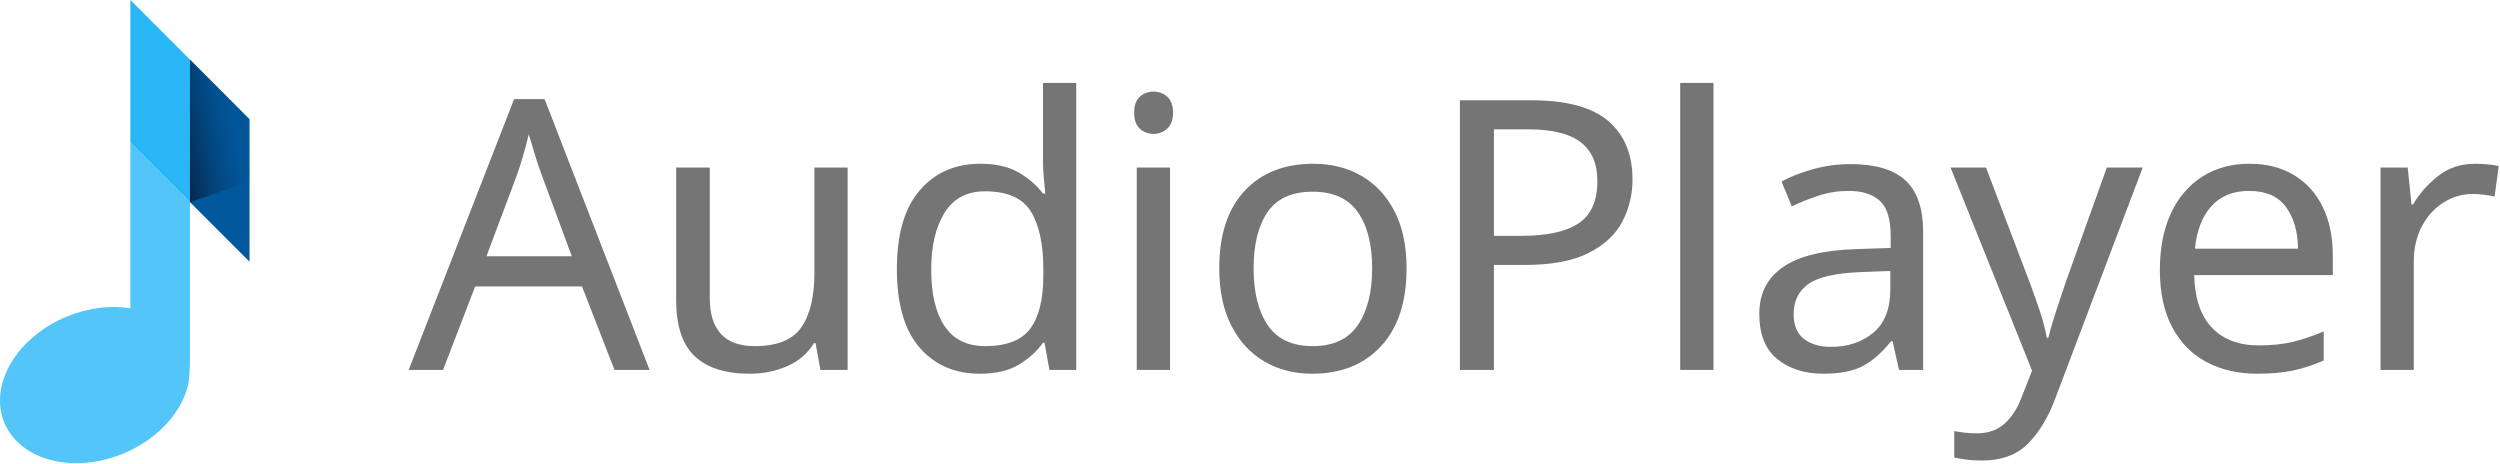
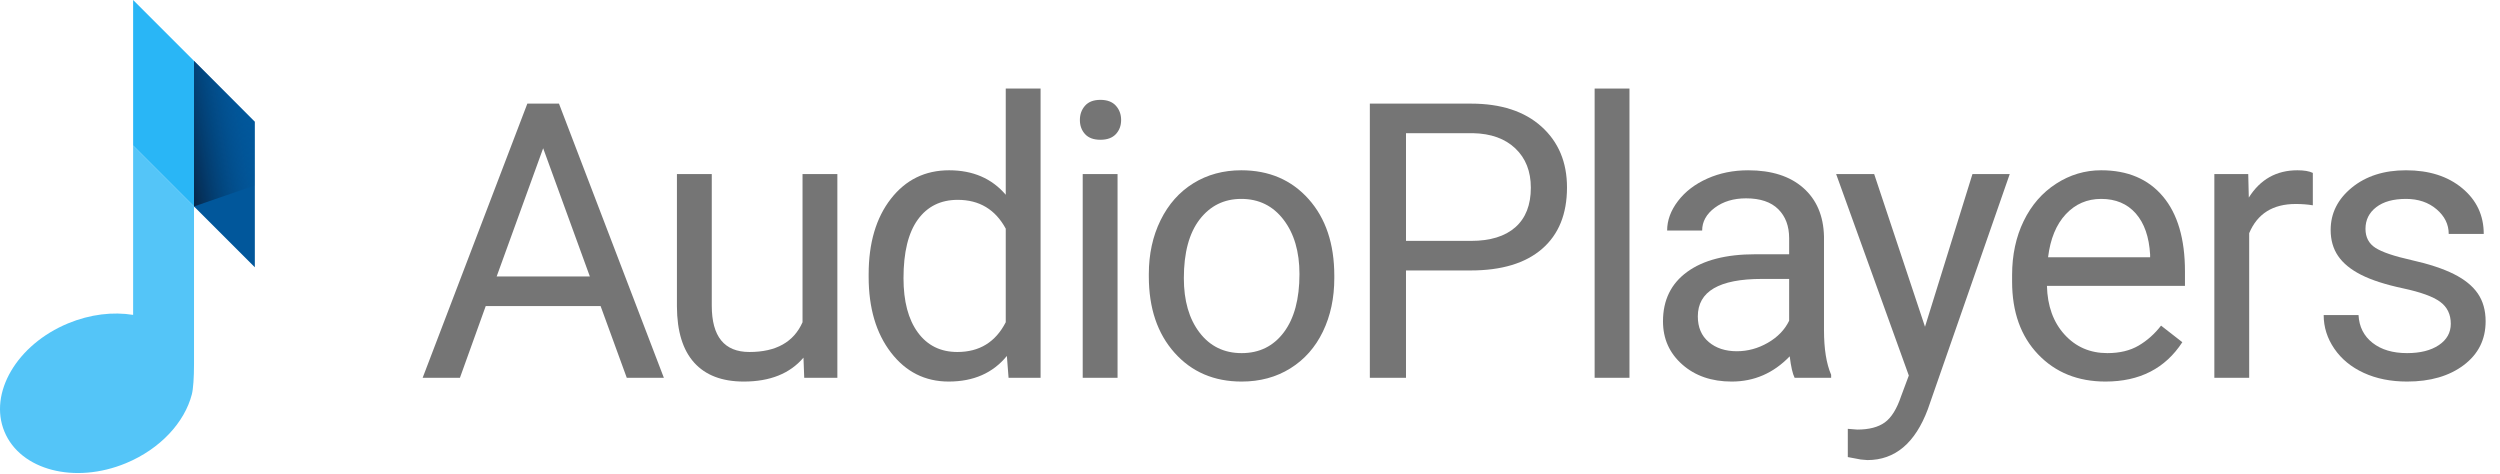
- <svg xmlns="http://www.w3.org/2000/svg" version="1.1" id="Ebene_1" x="0px" y="0px" width="688px" height="127.5px" viewBox="0 0 688 127.5" enable-background="new 0 0 688 127.5" xml:space="preserve">
-   <text transform="matrix(1 0 0 1 112.4688 101.8018)" fill="#757575" font-family="'Roboto-Regular'" font-size="103.919" letter-spacing="-1">AudioPlayers</text>
+ <svg xmlns="http://www.w3.org/2000/svg" version="1.1" id="Ebene_1" x="0px" y="0px" width="673.667px" height="127.5px" viewBox="0 0 673.667 127.5" enable-background="new 0 0 673.667 127.5" xml:space="preserve">
+   <g>
+     <path fill="#757575" d="M161.84,82.469h-30.952l-6.952,19.333H113.89l28.212-73.88h8.523l28.264,73.88h-9.996L161.84,82.469z    M133.831,74.503h25.117l-12.583-34.556L133.831,74.503z" />
+     <path fill="#757575" d="M216.509,96.372c-3.653,4.297-9.016,6.444-16.085,6.444c-5.853,0-10.31-1.699-13.37-5.1   c-3.063-3.399-4.609-8.431-4.644-15.096V46.899h9.388v35.469c0,8.321,3.382,12.482,10.148,12.482c7.171,0,11.94-2.672,14.309-8.018   V46.899h9.387v54.902h-8.93L216.509,96.372z" />
+     <path fill="#757575" d="M234.074,73.894c0-8.423,1.996-15.196,5.988-20.321c3.99-5.125,9.217-7.688,15.68-7.688   c6.426,0,11.518,2.199,15.273,6.596V23.863h9.387v77.938h-8.627l-0.457-5.886c-3.754,4.601-8.98,6.9-15.678,6.9   c-6.361,0-11.545-2.604-15.553-7.814c-4.008-5.209-6.014-12.008-6.014-20.397V73.894z M243.463,74.959   c0,6.225,1.285,11.097,3.855,14.614c2.57,3.519,6.123,5.277,10.656,5.277c5.953,0,10.301-2.672,13.041-8.018V61.614   c-2.809-5.175-7.123-7.763-12.939-7.763c-4.602,0-8.188,1.775-10.758,5.327S243.463,67.991,243.463,74.959z" />
+     <path fill="#757575" d="M290.994,32.336c0-1.521,0.465-2.807,1.395-3.855s2.309-1.573,4.137-1.573c1.826,0,3.213,0.524,4.16,1.573   s1.42,2.334,1.42,3.855c0,1.523-0.473,2.791-1.42,3.807c-0.947,1.014-2.334,1.521-4.16,1.521c-1.828,0-3.207-0.508-4.137-1.521   C291.459,35.127,290.994,33.859,290.994,32.336z M301.143,101.802h-9.387V46.899h9.387V101.802z" />
+     <path fill="#757575" d="M309.57,73.843c0-5.378,1.057-10.216,3.172-14.512c2.113-4.296,5.057-7.611,8.828-9.945   s8.076-3.501,12.914-3.501c7.475,0,13.523,2.588,18.141,7.764s6.926,12.06,6.926,20.651v0.659c0,5.346-1.023,10.141-3.07,14.386   c-2.047,4.246-4.973,7.553-8.777,9.92c-3.807,2.368-8.18,3.552-13.117,3.552c-7.443,0-13.473-2.588-18.09-7.764   c-4.617-5.175-6.926-12.025-6.926-20.55V73.843z M319.008,74.959c0,6.09,1.412,10.979,4.236,14.665   c2.824,3.688,6.605,5.53,11.342,5.53c4.77,0,8.559-1.868,11.365-5.606c2.809-3.737,4.213-8.973,4.213-15.705   c0-6.021-1.43-10.9-4.289-14.639c-2.857-3.737-6.654-5.606-11.391-5.606c-4.635,0-8.373,1.844-11.215,5.53   C320.43,62.815,319.008,68.093,319.008,74.959z" />
+     <path fill="#757575" d="M378.869,72.879v28.923h-9.742v-73.88h27.248c8.084,0,14.418,2.064,19.002,6.19   c4.584,4.128,6.877,9.591,6.877,16.39c0,7.172-2.242,12.694-6.725,16.567c-4.482,3.874-10.9,5.81-19.256,5.81H378.869z    M378.869,64.912h17.506c5.209,0,9.201-1.228,11.975-3.685c2.773-2.456,4.16-6.007,4.16-10.649c0-4.405-1.387-7.93-4.16-10.572   c-2.773-2.644-6.58-4.016-11.416-4.117h-18.064V64.912z" />
+     <path fill="#757575" d="M439.088,101.802h-9.387V23.863h9.387V101.802z" />
+     <path fill="#757575" d="M483.588,101.802c-0.541-1.082-0.982-3.011-1.32-5.784c-4.363,4.533-9.572,6.799-15.627,6.799   c-5.414,0-9.854-1.53-13.32-4.592c-3.469-3.062-5.201-6.943-5.201-11.646c0-5.716,2.174-10.156,6.52-13.319   c4.348-3.163,10.461-4.744,18.344-4.744h9.133v-4.313c0-3.28-0.98-5.894-2.941-7.839c-1.963-1.945-4.855-2.918-8.678-2.918   c-3.35,0-6.156,0.846-8.424,2.537c-2.266,1.691-3.398,3.738-3.398,6.139h-9.438c0-2.739,0.971-5.386,2.916-7.94   c1.945-2.554,4.584-4.575,7.916-6.063s6.994-2.232,10.986-2.232c6.324,0,11.281,1.582,14.867,4.744   c3.586,3.164,5.445,7.519,5.582,13.066v25.269c0,5.041,0.643,9.05,1.928,12.026v0.812H483.588z M468.01,94.647   c2.943,0,5.734-0.762,8.373-2.283c2.639-1.522,4.549-3.502,5.732-5.938V75.162h-7.357c-11.5,0-17.252,3.366-17.252,10.098   c0,2.943,0.98,5.244,2.943,6.901C462.41,93.818,464.932,94.647,468.01,94.647z" />
+     <path fill="#757575" d="M518.725,88.051l12.787-41.151h10.047l-22.072,63.376c-3.418,9.134-8.846,13.7-16.289,13.7l-1.775-0.152   l-3.5-0.659v-7.611l2.537,0.203c3.178,0,5.656-0.644,7.434-1.929c1.775-1.285,3.238-3.637,4.389-7.053l2.08-5.582l-19.586-54.293   h10.25L518.725,88.051z" />
+     <path fill="#757575" d="M567.361,102.816c-7.441,0-13.496-2.443-18.164-7.332c-4.67-4.888-7.004-11.425-7.004-19.611v-1.726   c0-5.446,1.041-10.309,3.121-14.588s4.99-7.628,8.729-10.047c3.736-2.419,7.789-3.628,12.152-3.628   c7.137,0,12.686,2.352,16.643,7.053c3.959,4.702,5.938,11.435,5.938,20.195v3.907h-37.193c0.135,5.412,1.715,9.785,4.744,13.116   c3.027,3.333,6.875,4.998,11.543,4.998c3.314,0,6.123-0.676,8.424-2.029c2.299-1.353,4.313-3.146,6.037-5.379l5.734,4.466   C583.463,99.282,576.563,102.816,567.361,102.816z M566.195,53.598c-3.789,0-6.969,1.379-9.539,4.135   c-2.572,2.758-4.162,6.622-4.771,11.595h27.502v-0.71c-0.27-4.77-1.555-8.466-3.855-11.088   C573.23,54.908,570.119,53.598,566.195,53.598z" />
+     <path fill="#757575" d="M623.23,55.322c-1.42-0.236-2.959-0.355-4.617-0.355c-6.156,0-10.334,2.623-12.533,7.865v38.97h-9.387   V46.899h9.133l0.152,6.343c3.078-4.904,7.441-7.357,13.092-7.357c1.826,0,3.213,0.236,4.16,0.71V55.322z" />
+     <path fill="#757575" d="M660.406,87.239c0-2.537-0.957-4.508-2.867-5.912c-1.912-1.403-5.244-2.613-9.996-3.628   c-4.754-1.015-8.525-2.232-11.316-3.653s-4.854-3.111-6.189-5.074c-1.338-1.961-2.004-4.296-2.004-7.002   c0-4.499,1.902-8.304,5.707-11.417c3.807-3.111,8.668-4.668,14.588-4.668c6.225,0,11.273,1.607,15.146,4.82   c3.873,3.214,5.811,7.324,5.811,12.33h-9.438c0-2.57-1.092-4.786-3.273-6.646c-2.182-1.861-4.93-2.791-8.246-2.791   c-3.416,0-6.088,0.744-8.016,2.232c-1.93,1.488-2.893,3.434-2.893,5.835c0,2.267,0.896,3.976,2.689,5.125   c1.793,1.15,5.031,2.25,9.717,3.298c4.686,1.049,8.482,2.301,11.391,3.755c2.91,1.455,5.066,3.206,6.471,5.252   c1.402,2.047,2.105,4.542,2.105,7.484c0,4.905-1.963,8.838-5.887,11.798s-9.016,4.439-15.273,4.439   c-4.396,0-8.287-0.778-11.67-2.334s-6.031-3.729-7.941-6.521c-1.912-2.791-2.867-5.81-2.867-9.057h9.389   c0.168,3.146,1.428,5.641,3.779,7.484s5.455,2.765,9.311,2.765c3.553,0,6.402-0.718,8.551-2.156   C659.332,91.561,660.406,89.642,660.406,87.239z" />
+   </g>
  <g id="g8">
    <path id="path2" fill="#54C5F8" d="M52.28,98.198V55.631l-16.406-16.41l-0.002,45.628c-5.4-0.874-11.555-0.189-17.542,2.293   c-13.774,5.712-21.442,18.773-17.13,29.176c4.313,10.401,18.977,14.204,32.75,8.493c9.292-3.854,15.808-11.052,17.737-18.521   C52.076,104.787,52.28,101.686,52.28,98.198L52.28,98.198z" />
    <polygon id="polygon4" fill="#29B6F6" points="35.872,0 35.875,39.221 52.28,55.631 52.28,16.408  " />
    <polygon id="polygon6" fill="#01579B" points="52.28,16.408 52.28,55.631 68.67,72.021 68.67,32.797  " />
    <linearGradient id="polygon11_1_" gradientUnits="userSpaceOnUse" x1="68.907" y1="33.529" x2="49.104" y2="37.021" gradientTransform="matrix(1 0 0 1 -0.1797 -0.4102)">
      <stop offset="0" style="stop-color:#01579B;stop-opacity:0" />
      <stop offset="1" style="stop-color:#062649" />
    </linearGradient>
    <polygon id="polygon11" fill="url(#polygon11_1_)" points="52.277,16.408 52.277,55.624 52.284,55.63 68.67,49.96 68.67,32.797     " />
  </g>
</svg>
